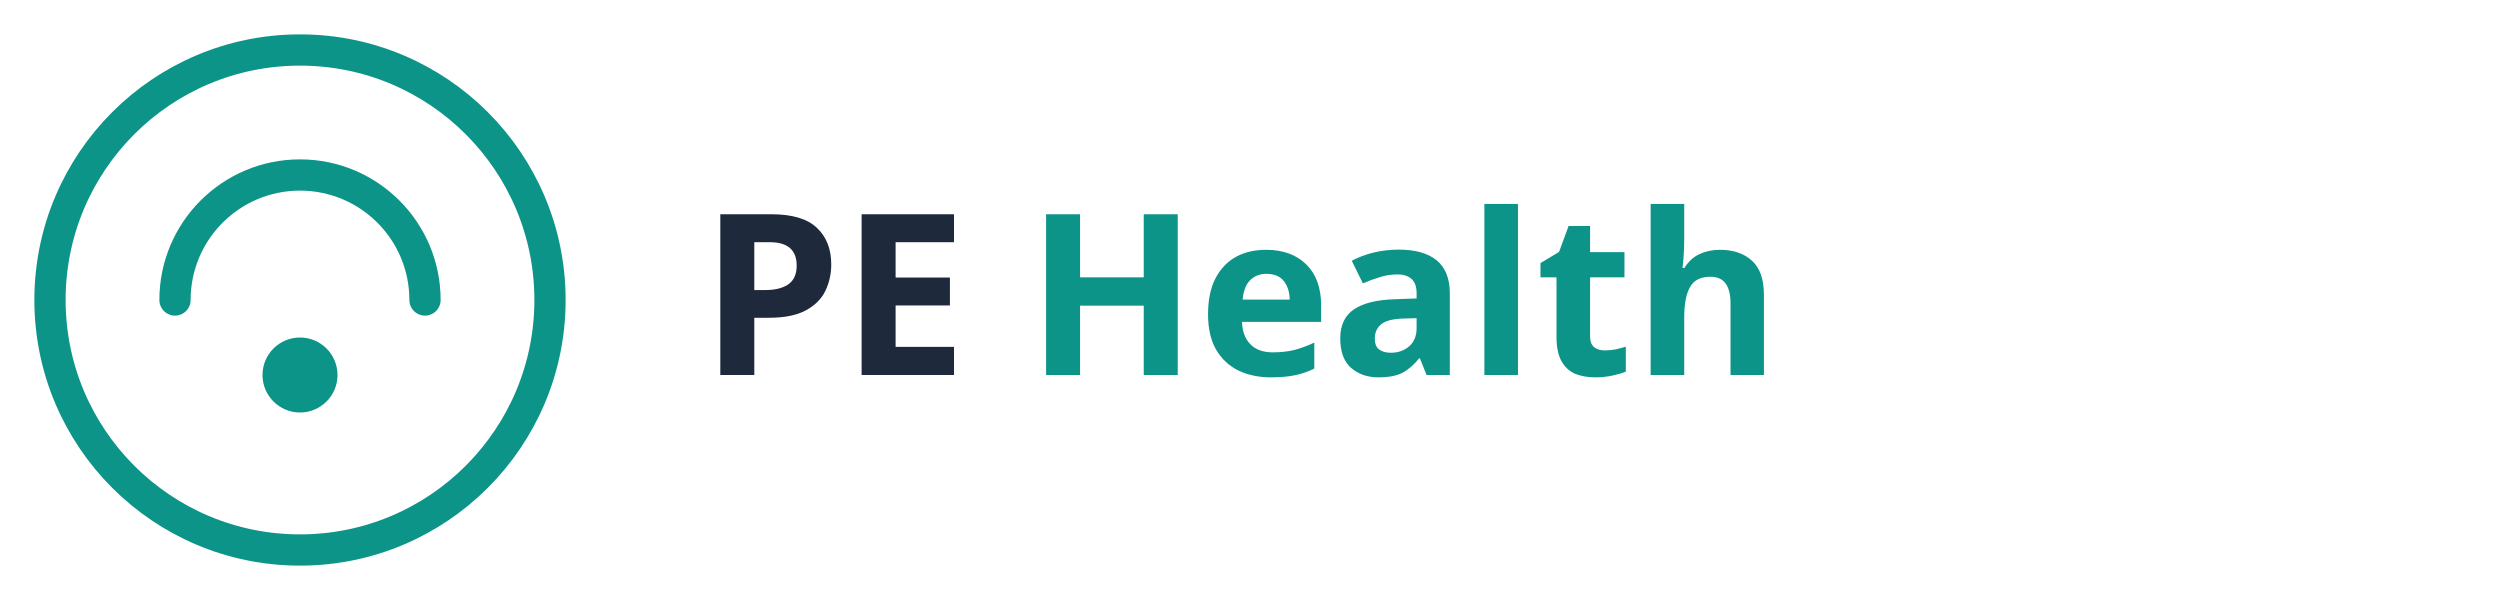
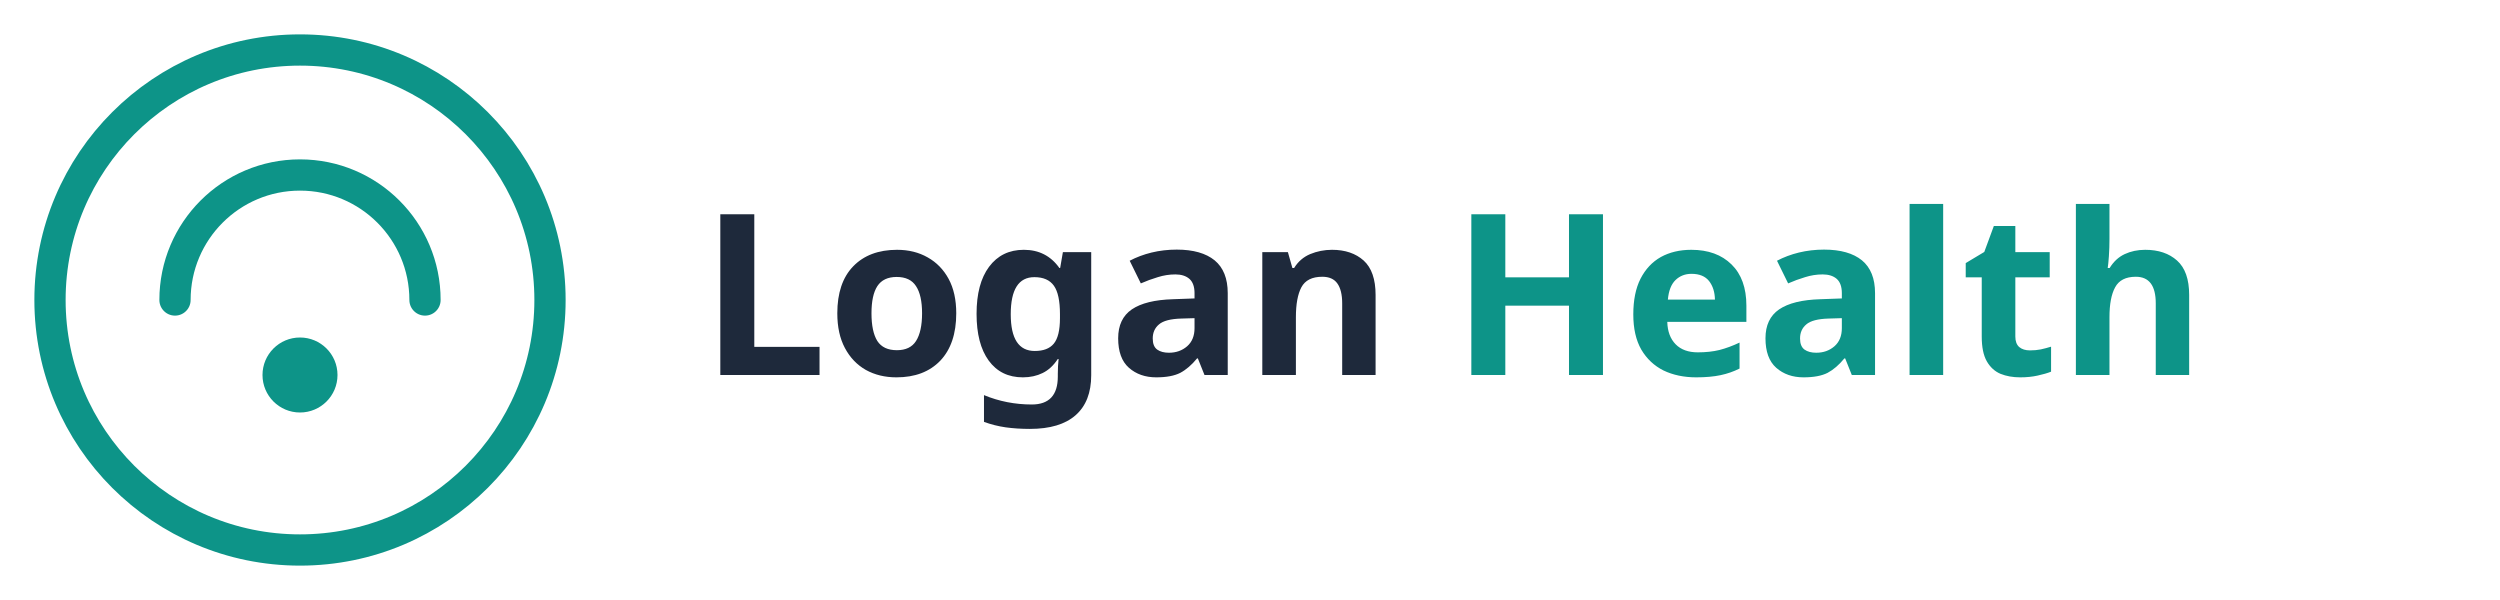
<svg xmlns="http://www.w3.org/2000/svg" width="200" height="48" viewBox="0 0 200 48" fill="none">
  <circle cx="24" cy="24" r="20" stroke="#0D9488" stroke-width="2.5" />
  <path d="M14 24C14 18.477 18.477 14 24 14C29.523 14 34 18.477 34 24" stroke="#0D9488" stroke-width="2.5" stroke-linecap="round" />
  <circle cx="24" cy="30" r="3" fill="#0D9488" />
-   <text x="56" y="30" font-family="Plus Jakarta Sans, system-ui, sans-serif" font-size="18" font-weight="600" fill="#1E293B">PE <tspan fill="#0D9488">Health</tspan>
+   <text x="56" y="30" font-family="Plus Jakarta Sans, system-ui, sans-serif" font-size="18" font-weight="600" fill="#1E293B">Logan <tspan fill="#0D9488">Health</tspan>
  </text>
</svg>
